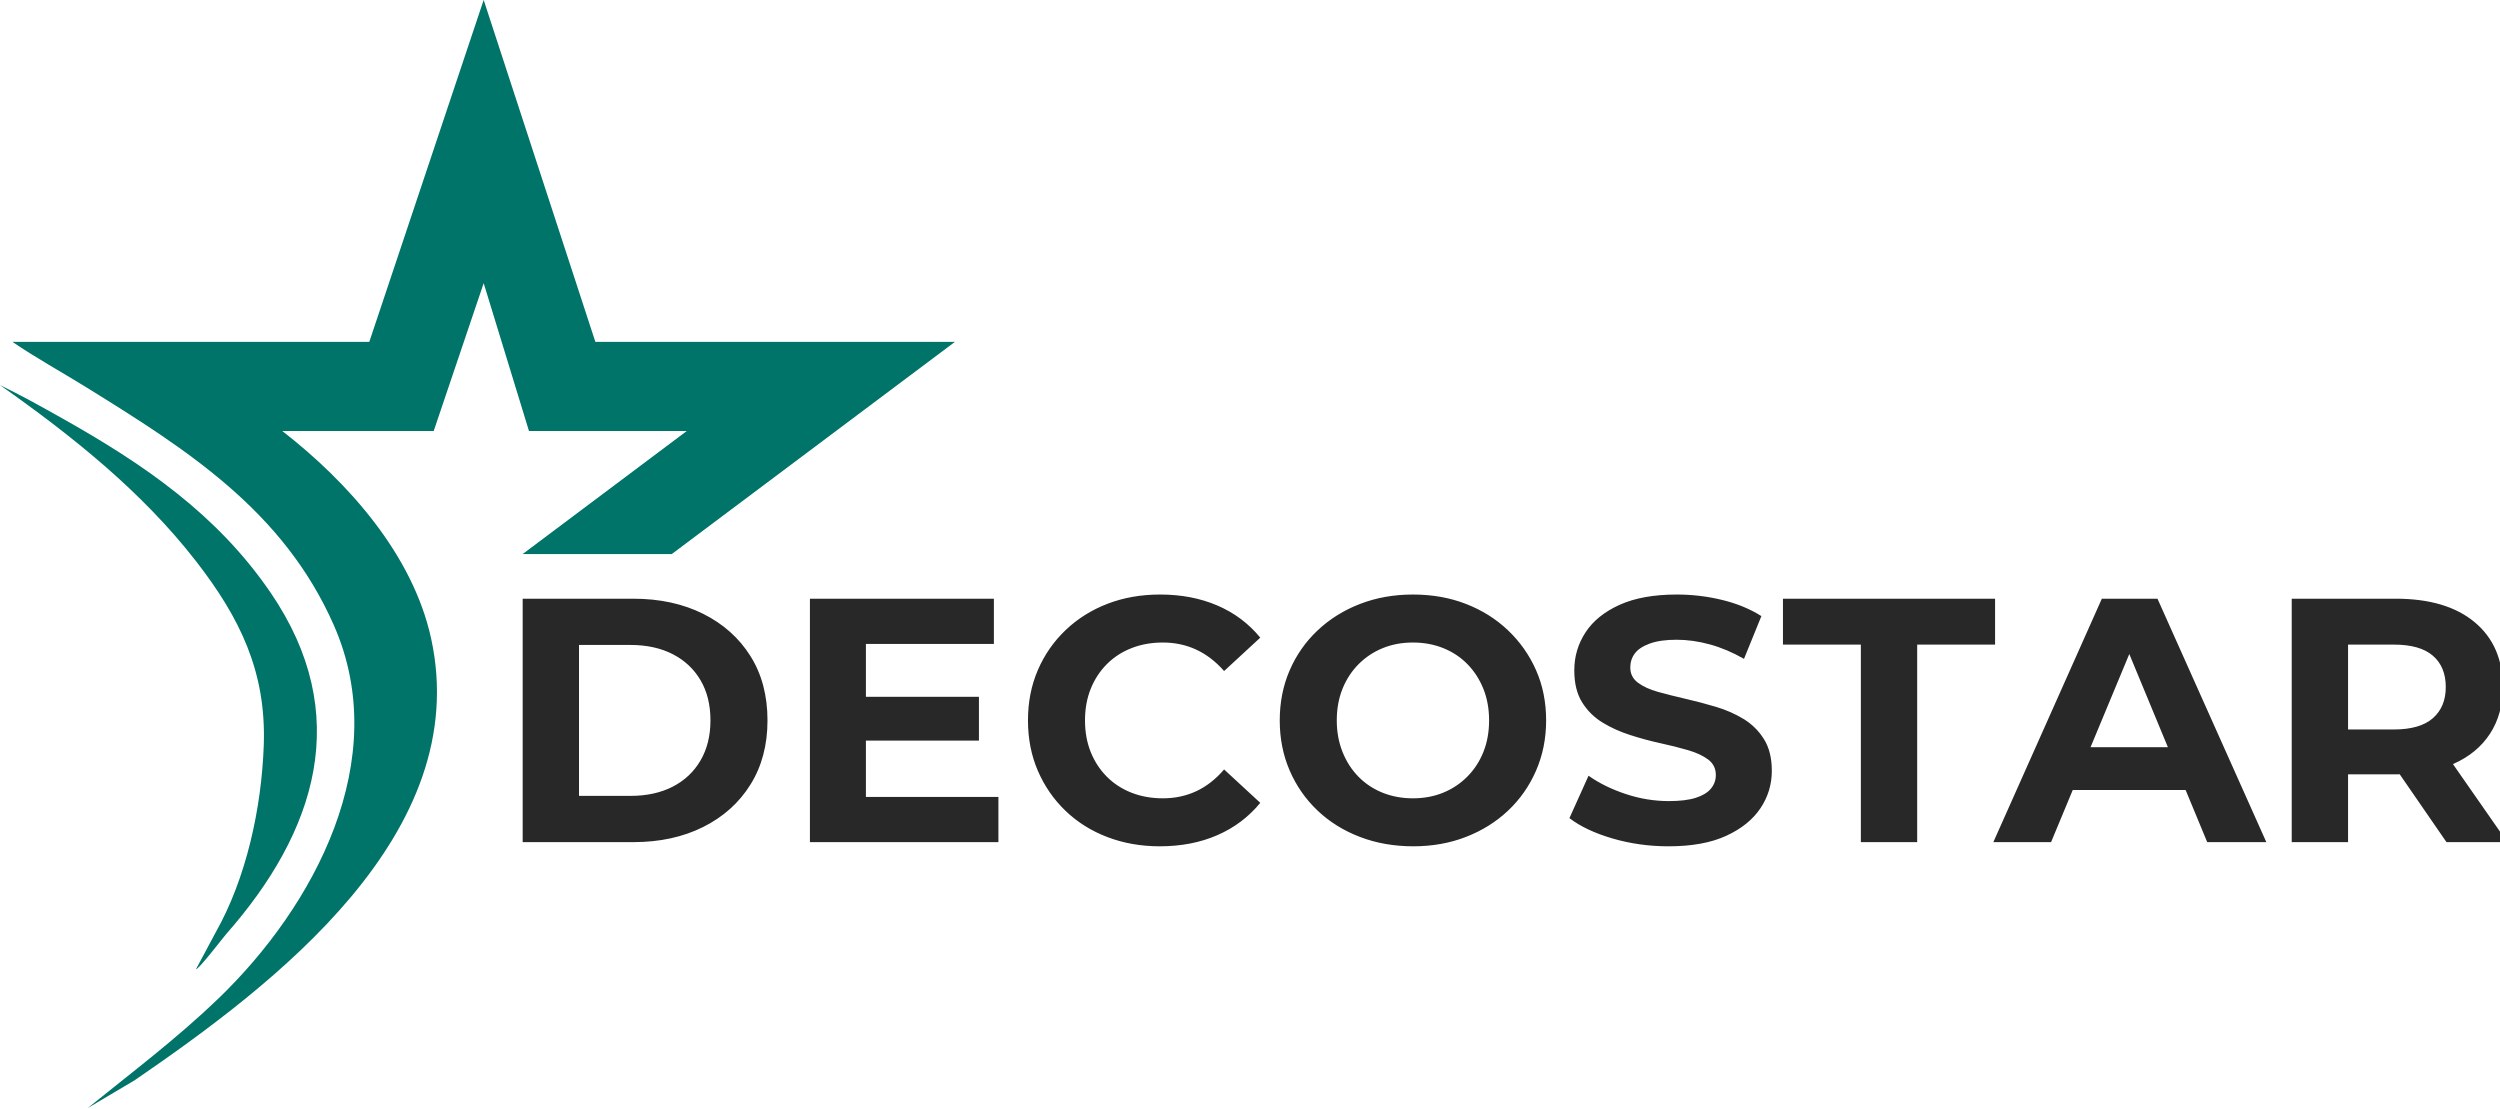
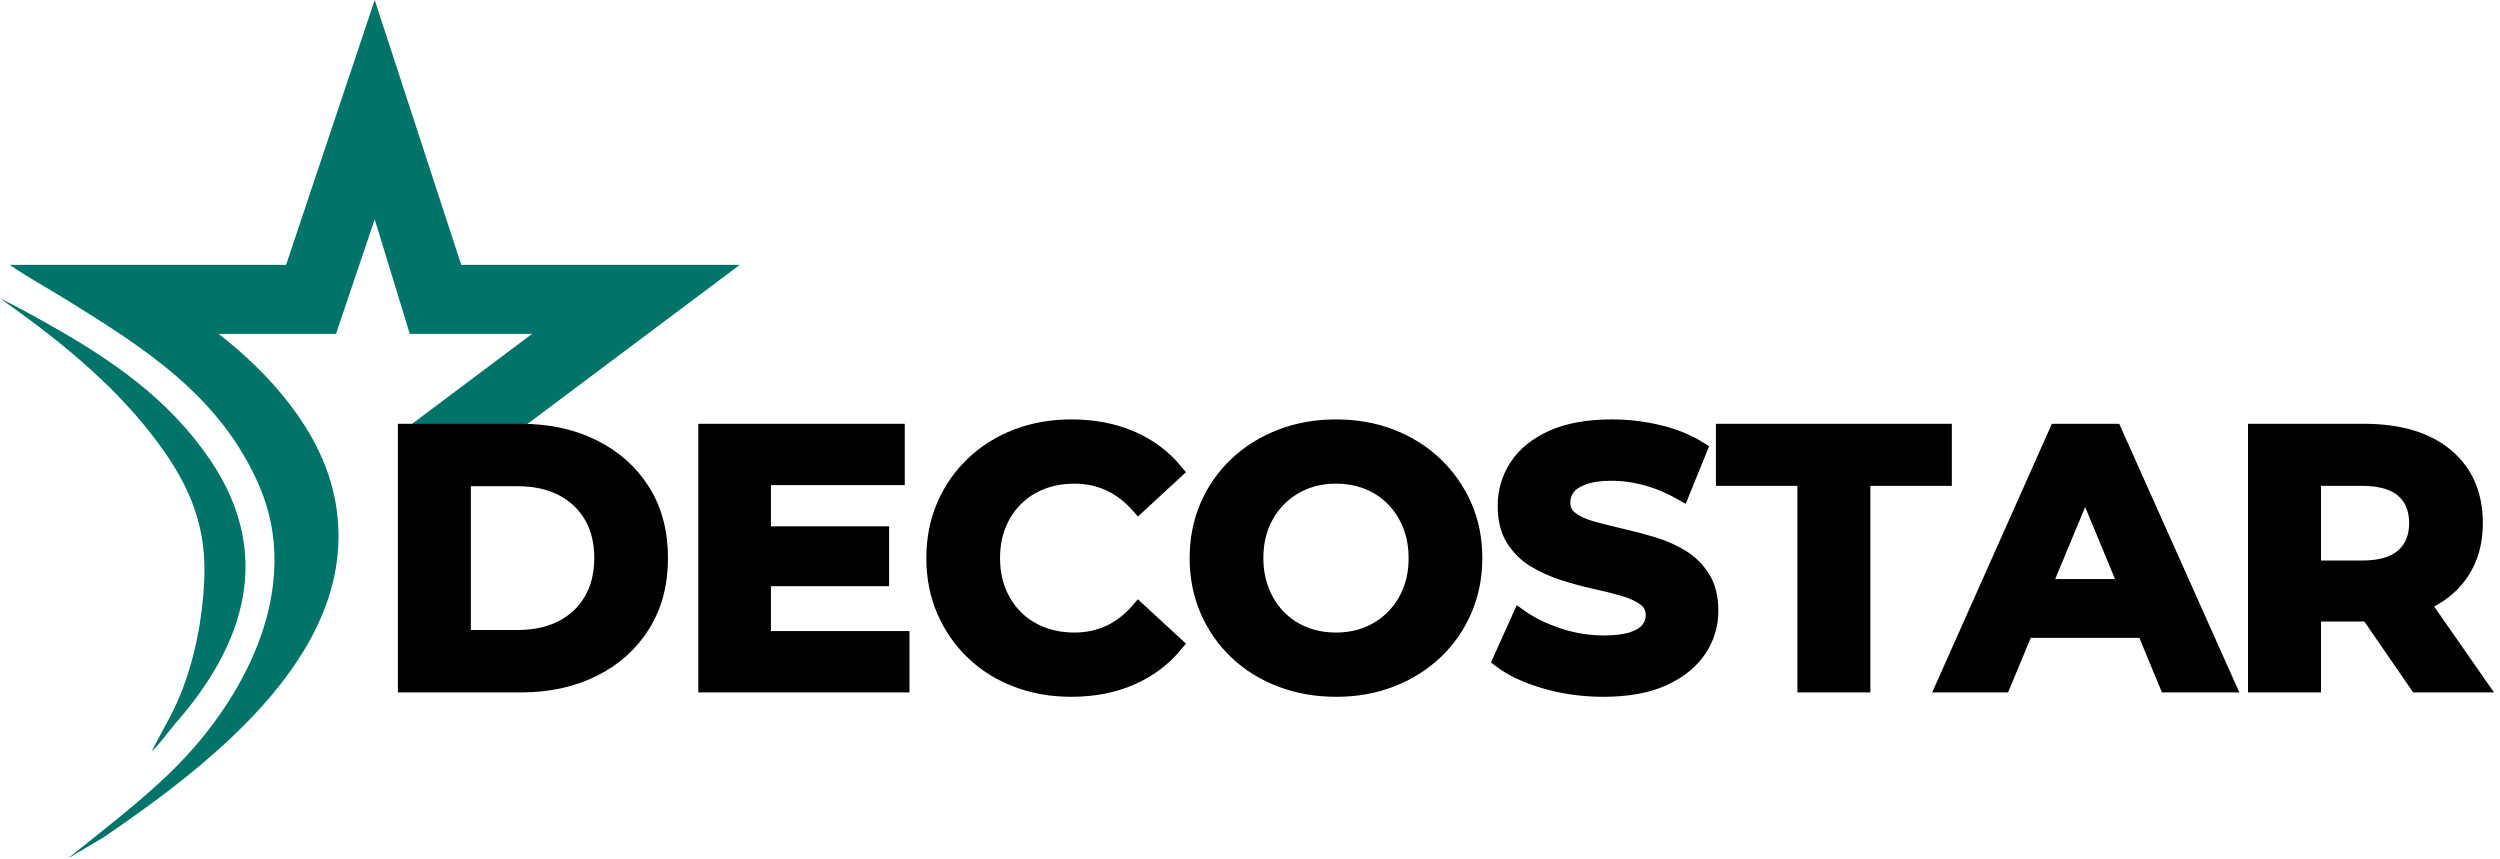
- <svg xmlns="http://www.w3.org/2000/svg" viewBox="0 0 278.89 123.63">
+ <svg xmlns="http://www.w3.org/2000/svg" viewBox="0 0 360 123.63">
  <g transform="translate(-72.77,-235.83)">
    <path fill="#007469" d="M 131.074 297.638 L 149.388 283.909 L 131.780 283.909 L 126.727 267.418 L 121.153 283.909 L 104.258 283.909 C 111.594 289.614 118.820 297.696 120.864 307.058 C 125.621 328.834 103.354 345.668 87.771 356.353 L 82.539 359.451 C 87.452 355.486 92.519 351.660 97.079 347.276 C 107.865 336.912 116.606 320.575 110.023 305.602 C 104.399 292.808 93.654 286.007 82.301 278.976 C 79.766 277.407 76.572 275.632 74.159 273.967 L 113.967 273.967 L 126.727 235.825 L 139.186 273.967 L 179.295 273.969 L 147.710 297.638 L 131.074 297.638 Z" />
    <path fill="#007469" d="M 94.644 343.932 L 96.809 339.883 C 100.267 333.768 101.947 325.957 102.195 318.956 C 102.485 310.770 99.535 304.748 94.651 298.454 C 88.611 290.669 80.785 284.431 72.773 278.795 C 75.101 279.912 77.375 281.184 79.630 282.451 C 88.752 287.579 96.971 293.169 102.973 301.967 C 112.206 315.503 108.094 328.576 97.997 340.037 C 97.728 340.343 94.825 344.123 94.644 343.932 Z" />
-     <path fill="#282828" d="M131.077 329.775V302.619H143.414Q147.837 302.619 151.212 304.306Q154.587 305.994 156.488 309.02Q158.389 312.046 158.389 316.197Q158.389 320.309 156.488 323.355Q154.587 326.4 151.212 328.087Q147.837 329.775 143.414 329.775ZM137.362 324.615H143.104Q145.819 324.615 147.817 323.587Q149.815 322.559 150.921 320.658Q152.026 318.757 152.026 316.197Q152.026 313.598 150.921 311.716Q149.815 309.835 147.817 308.807Q145.819 307.779 143.104 307.779H137.362Z M163.122 329.775V302.619H183.644V307.662H169.368V324.732H184.148V329.775ZM168.902 318.447V313.559H181.976V318.447Z M202.149 330.241Q199.007 330.241 196.31 329.212Q193.614 328.184 191.636 326.283Q189.657 324.383 188.551 321.822Q187.446 319.262 187.446 316.197Q187.446 313.132 188.551 310.572Q189.657 308.011 191.655 306.11Q193.653 304.209 196.33 303.181Q199.007 302.153 202.188 302.153Q205.718 302.153 208.569 303.375Q211.421 304.597 213.36 306.964L209.326 310.688Q207.929 309.098 206.222 308.302Q204.515 307.507 202.498 307.507Q200.597 307.507 199.007 308.128Q197.416 308.748 196.252 309.912Q195.088 311.076 194.448 312.667Q193.808 314.257 193.808 316.197Q193.808 318.137 194.448 319.727Q195.088 321.318 196.252 322.482Q197.416 323.645 199.007 324.266Q200.597 324.887 202.498 324.887Q204.515 324.887 206.222 324.092Q207.929 323.296 209.326 321.667L213.36 325.391Q211.421 327.758 208.569 328.999Q205.718 330.241 202.149 330.241Z M230.43 330.241Q227.21 330.241 224.475 329.193Q221.74 328.146 219.742 326.245Q217.744 324.344 216.639 321.783Q215.533 319.223 215.533 316.197Q215.533 313.171 216.639 310.611Q217.744 308.05 219.762 306.149Q221.779 304.248 224.494 303.201Q227.21 302.153 230.391 302.153Q233.611 302.153 236.307 303.201Q239.004 304.248 241.002 306.149Q242.999 308.05 244.125 310.591Q245.25 313.132 245.25 316.197Q245.25 319.223 244.125 321.803Q242.999 324.383 241.002 326.264Q239.004 328.146 236.307 329.193Q233.611 330.241 230.43 330.241ZM230.391 324.887Q232.215 324.887 233.747 324.266Q235.279 323.645 236.443 322.482Q237.607 321.318 238.247 319.727Q238.887 318.137 238.887 316.197Q238.887 314.257 238.247 312.667Q237.607 311.076 236.463 309.912Q235.318 308.748 233.766 308.128Q232.215 307.507 230.391 307.507Q228.568 307.507 227.036 308.128Q225.503 308.748 224.339 309.912Q223.175 311.076 222.535 312.667Q221.895 314.257 221.895 316.197Q221.895 318.098 222.535 319.708Q223.175 321.318 224.32 322.482Q225.464 323.645 227.016 324.266Q228.568 324.887 230.391 324.887Z M258.905 330.241Q255.646 330.241 252.659 329.368Q249.672 328.495 247.849 327.098L249.982 322.365Q251.728 323.607 254.114 324.402Q256.5 325.197 258.944 325.197Q260.806 325.197 261.951 324.829Q263.095 324.46 263.638 323.801Q264.181 323.141 264.181 322.288Q264.181 321.201 263.328 320.561Q262.474 319.921 261.078 319.514Q259.681 319.107 257.994 318.738Q256.306 318.369 254.618 317.826Q252.931 317.283 251.534 316.43Q250.138 315.576 249.265 314.18Q248.392 312.783 248.392 310.611Q248.392 308.283 249.653 306.363Q250.914 304.442 253.455 303.298Q255.996 302.153 259.836 302.153Q262.397 302.153 264.88 302.755Q267.362 303.356 269.263 304.559L267.324 309.33Q265.423 308.244 263.522 307.72Q261.621 307.197 259.797 307.197Q257.974 307.197 256.81 307.623Q255.646 308.05 255.142 308.729Q254.638 309.408 254.638 310.3Q254.638 311.348 255.491 311.988Q256.345 312.628 257.741 313.016Q259.138 313.404 260.826 313.792Q262.513 314.18 264.201 314.684Q265.888 315.188 267.285 316.042Q268.681 316.895 269.554 318.292Q270.427 319.688 270.427 321.822Q270.427 324.111 269.147 326.012Q267.867 327.913 265.326 329.077Q262.785 330.241 258.905 330.241Z M280.359 329.775V307.74H271.669V302.619H295.333V307.74H286.643V329.775Z M295.139 329.775 307.243 302.619H313.45L325.593 329.775H318.998L309.067 305.8H311.549L301.579 329.775ZM301.191 323.956 302.859 319.184H316.825L318.532 323.956Z M328.425 329.775V302.619H340.025Q345.689 302.619 348.831 305.237Q351.973 307.856 351.973 312.473Q351.973 315.499 350.538 317.691Q349.102 319.882 346.464 321.046Q343.826 322.21 340.18 322.21H331.916L334.71 319.456V329.775ZM345.689 329.775 338.899 319.921H345.611L352.478 329.775ZM334.71 320.154 331.916 317.206H339.831Q342.74 317.206 344.176 315.945Q345.611 314.684 345.611 312.473Q345.611 310.223 344.176 308.981Q342.74 307.74 339.831 307.74H331.916L334.71 304.753Z" />
+     <path fill="#000000" stroke="#000000" stroke-width="1.5" transform="translate(131.0773,316.1966) scale(1.35) translate(-131.0773,-316.1966)" d="M131.077 329.775V302.619H143.414Q147.837 302.619 151.212 304.306Q154.587 305.994 156.488 309.02Q158.389 312.046 158.389 316.197Q158.389 320.309 156.488 323.355Q154.587 326.4 151.212 328.087Q147.837 329.775 143.414 329.775ZM137.362 324.615H143.104Q145.819 324.615 147.817 323.587Q149.815 322.559 150.921 320.658Q152.026 318.757 152.026 316.197Q152.026 313.598 150.921 311.716Q149.815 309.835 147.817 308.807Q145.819 307.779 143.104 307.779H137.362Z M163.122 329.775V302.619H183.644V307.662H169.368V324.732H184.148V329.775ZM168.902 318.447V313.559H181.976V318.447Z M202.149 330.241Q199.007 330.241 196.31 329.212Q193.614 328.184 191.636 326.283Q189.657 324.383 188.551 321.822Q187.446 319.262 187.446 316.197Q187.446 313.132 188.551 310.572Q189.657 308.011 191.655 306.11Q193.653 304.209 196.33 303.181Q199.007 302.153 202.188 302.153Q205.718 302.153 208.569 303.375Q211.421 304.597 213.36 306.964L209.326 310.688Q207.929 309.098 206.222 308.302Q204.515 307.507 202.498 307.507Q200.597 307.507 199.007 308.128Q197.416 308.748 196.252 309.912Q195.088 311.076 194.448 312.667Q193.808 314.257 193.808 316.197Q193.808 318.137 194.448 319.727Q195.088 321.318 196.252 322.482Q197.416 323.645 199.007 324.266Q200.597 324.887 202.498 324.887Q204.515 324.887 206.222 324.092Q207.929 323.296 209.326 321.667L213.36 325.391Q211.421 327.758 208.569 328.999Q205.718 330.241 202.149 330.241Z M230.43 330.241Q227.21 330.241 224.475 329.193Q221.74 328.146 219.742 326.245Q217.744 324.344 216.639 321.783Q215.533 319.223 215.533 316.197Q215.533 313.171 216.639 310.611Q217.744 308.05 219.762 306.149Q221.779 304.248 224.494 303.201Q227.21 302.153 230.391 302.153Q233.611 302.153 236.307 303.201Q239.004 304.248 241.002 306.149Q242.999 308.05 244.125 310.591Q245.25 313.132 245.25 316.197Q245.25 319.223 244.125 321.803Q242.999 324.383 241.002 326.264Q239.004 328.146 236.307 329.193Q233.611 330.241 230.43 330.241ZM230.391 324.887Q232.215 324.887 233.747 324.266Q235.279 323.645 236.443 322.482Q237.607 321.318 238.247 319.727Q238.887 318.137 238.887 316.197Q238.887 314.257 238.247 312.667Q237.607 311.076 236.463 309.912Q235.318 308.748 233.766 308.128Q232.215 307.507 230.391 307.507Q228.568 307.507 227.036 308.128Q225.503 308.748 224.339 309.912Q223.175 311.076 222.535 312.667Q221.895 314.257 221.895 316.197Q221.895 318.098 222.535 319.708Q223.175 321.318 224.32 322.482Q225.464 323.645 227.016 324.266Q228.568 324.887 230.391 324.887Z M258.905 330.241Q255.646 330.241 252.659 329.368Q249.672 328.495 247.849 327.098L249.982 322.365Q251.728 323.607 254.114 324.402Q256.5 325.197 258.944 325.197Q260.806 325.197 261.951 324.829Q263.095 324.46 263.638 323.801Q264.181 323.141 264.181 322.288Q264.181 321.201 263.328 320.561Q262.474 319.921 261.078 319.514Q259.681 319.107 257.994 318.738Q256.306 318.369 254.618 317.826Q252.931 317.283 251.534 316.43Q250.138 315.576 249.265 314.18Q248.392 312.783 248.392 310.611Q248.392 308.283 249.653 306.363Q250.914 304.442 253.455 303.298Q255.996 302.153 259.836 302.153Q262.397 302.153 264.88 302.755Q267.362 303.356 269.263 304.559L267.324 309.33Q265.423 308.244 263.522 307.72Q261.621 307.197 259.797 307.197Q257.974 307.197 256.81 307.623Q255.646 308.05 255.142 308.729Q254.638 309.408 254.638 310.3Q254.638 311.348 255.491 311.988Q256.345 312.628 257.741 313.016Q259.138 313.404 260.826 313.792Q262.513 314.18 264.201 314.684Q265.888 315.188 267.285 316.042Q268.681 316.895 269.554 318.292Q270.427 319.688 270.427 321.822Q270.427 324.111 269.147 326.012Q267.867 327.913 265.326 329.077Q262.785 330.241 258.905 330.241Z M280.359 329.775V307.74H271.669V302.619H295.333V307.74H286.643V329.775Z M295.139 329.775 307.243 302.619H313.45L325.593 329.775H318.998L309.067 305.8H311.549L301.579 329.775ZM301.191 323.956 302.859 319.184H316.825L318.532 323.956Z M328.425 329.775V302.619H340.025Q345.689 302.619 348.831 305.237Q351.973 307.856 351.973 312.473Q351.973 315.499 350.538 317.691Q349.102 319.882 346.464 321.046Q343.826 322.21 340.18 322.21H331.916L334.71 319.456V329.775ZM345.689 329.775 338.899 319.921H345.611L352.478 329.775ZM334.71 320.154 331.916 317.206H339.831Q342.74 317.206 344.176 315.945Q345.611 314.684 345.611 312.473Q345.611 310.223 344.176 308.981Q342.74 307.74 339.831 307.74H331.916L334.71 304.753Z" />
  </g>
</svg>
